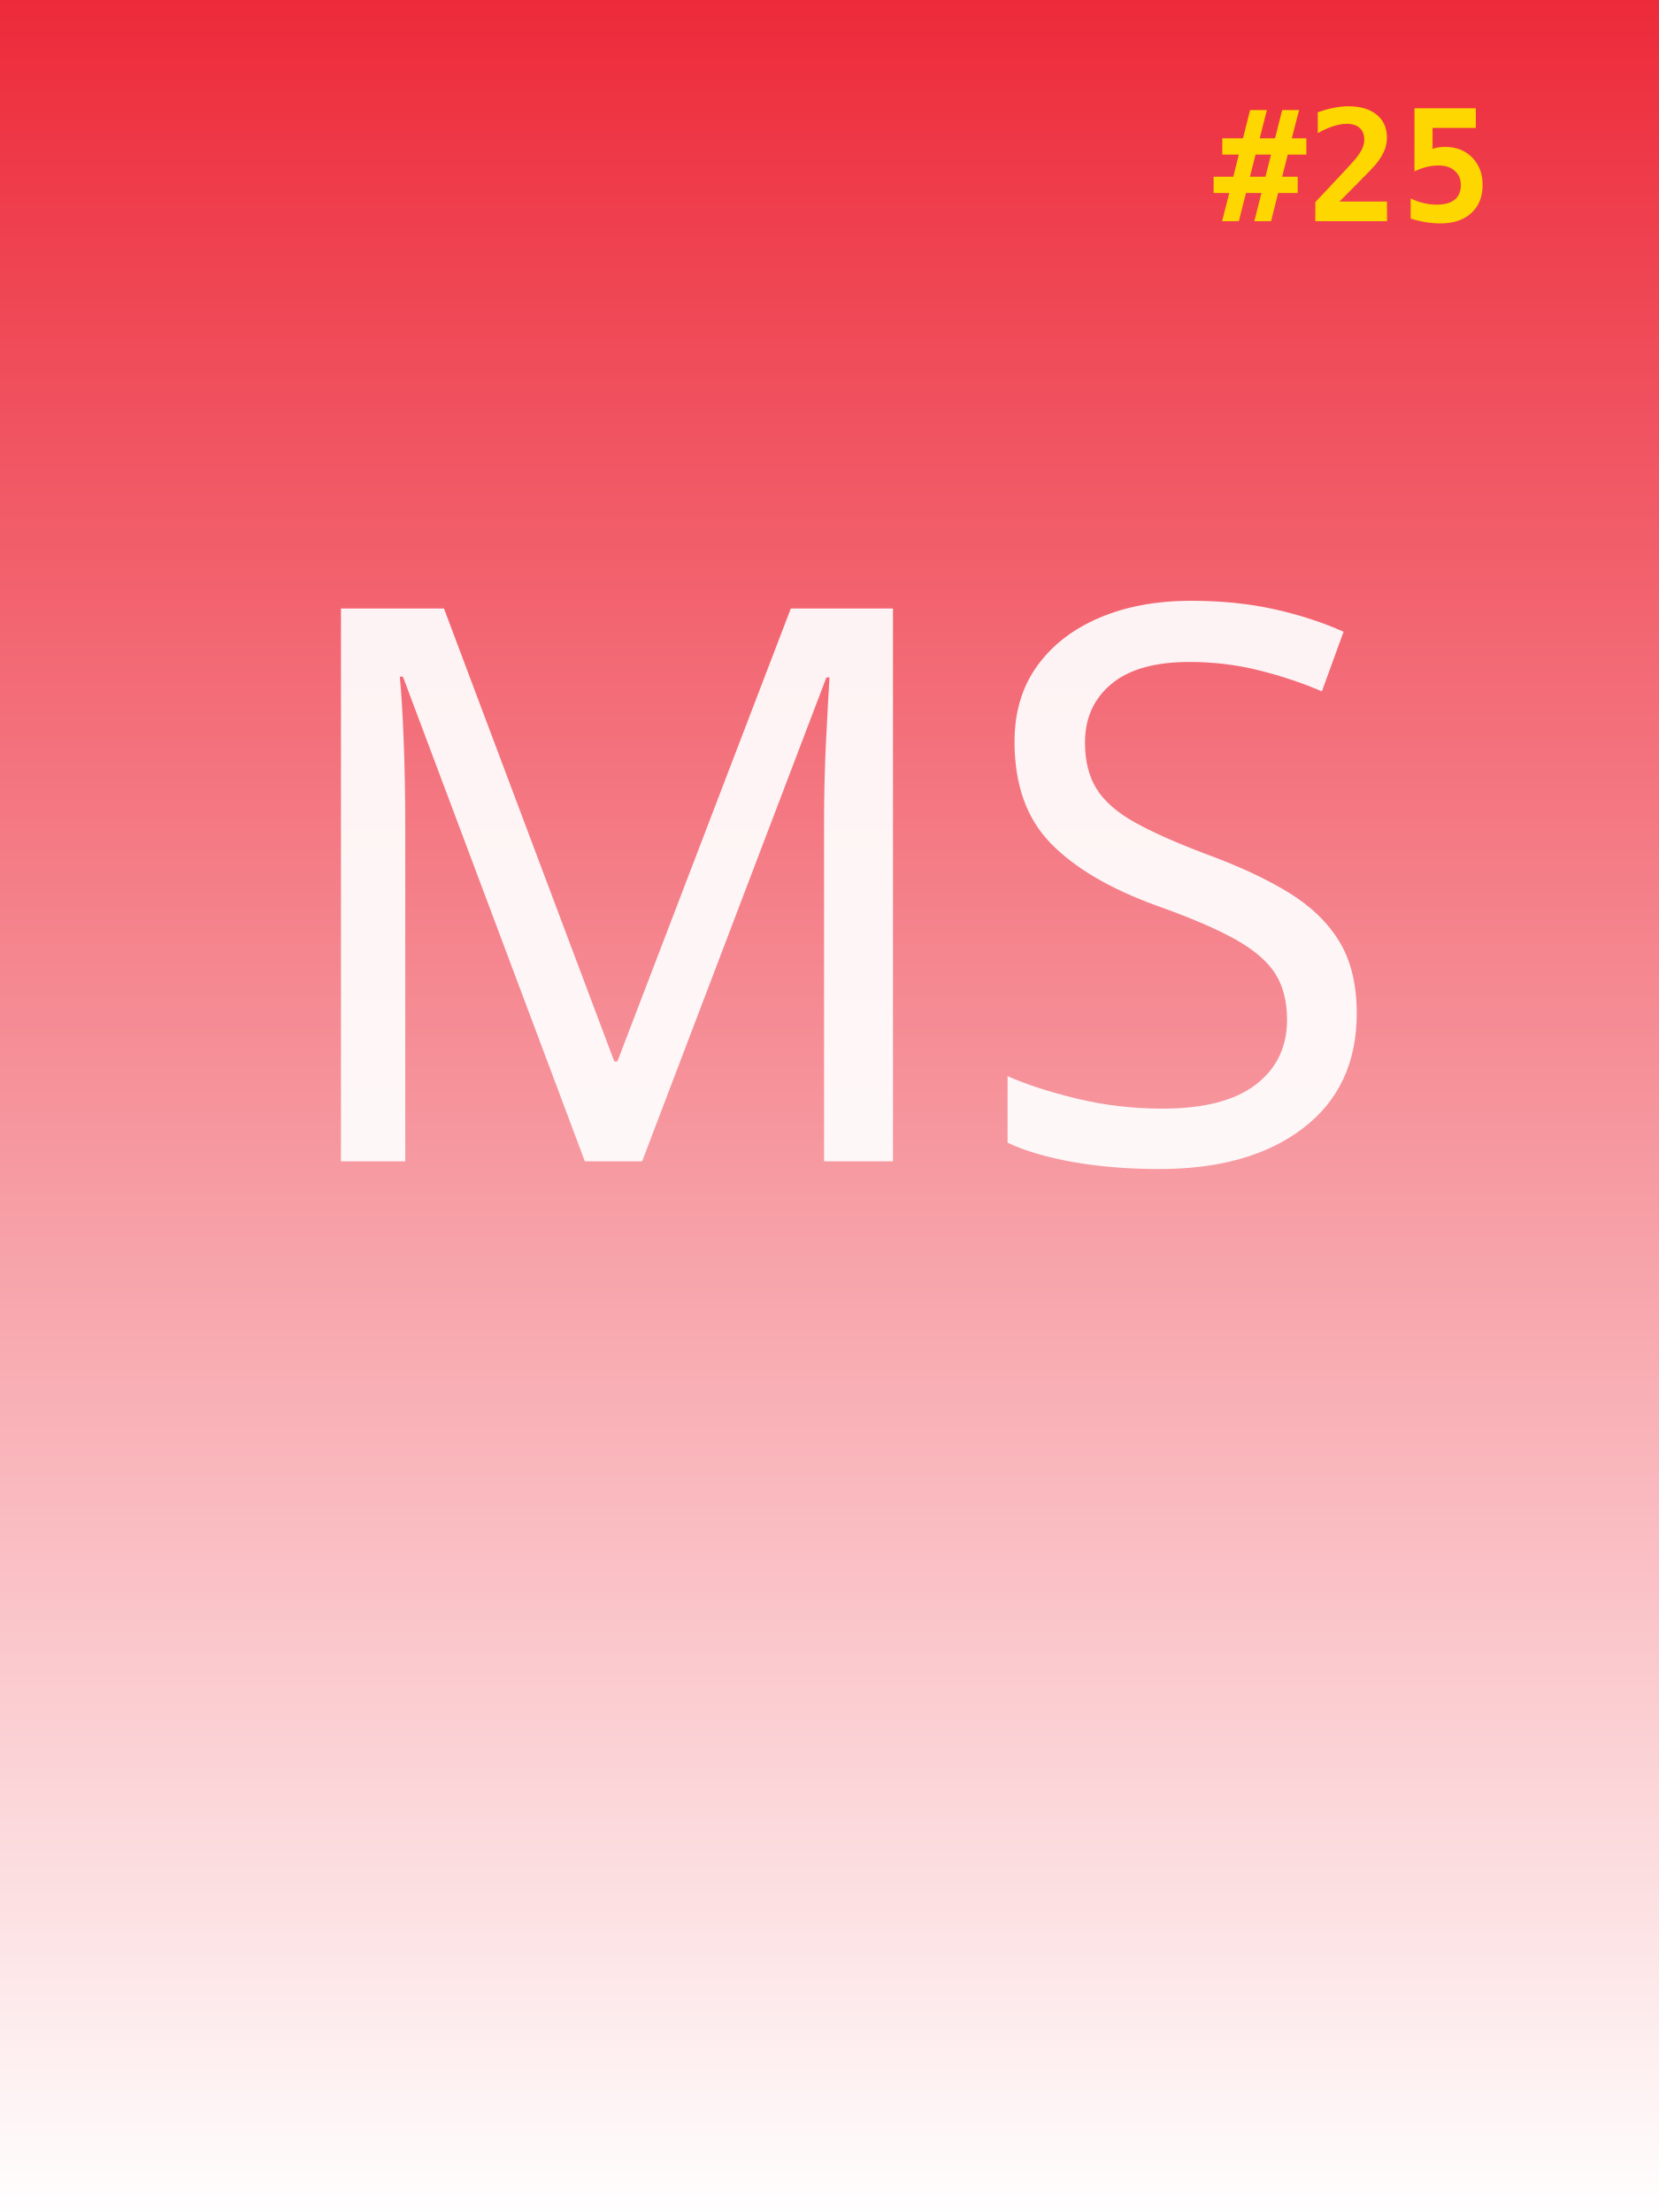
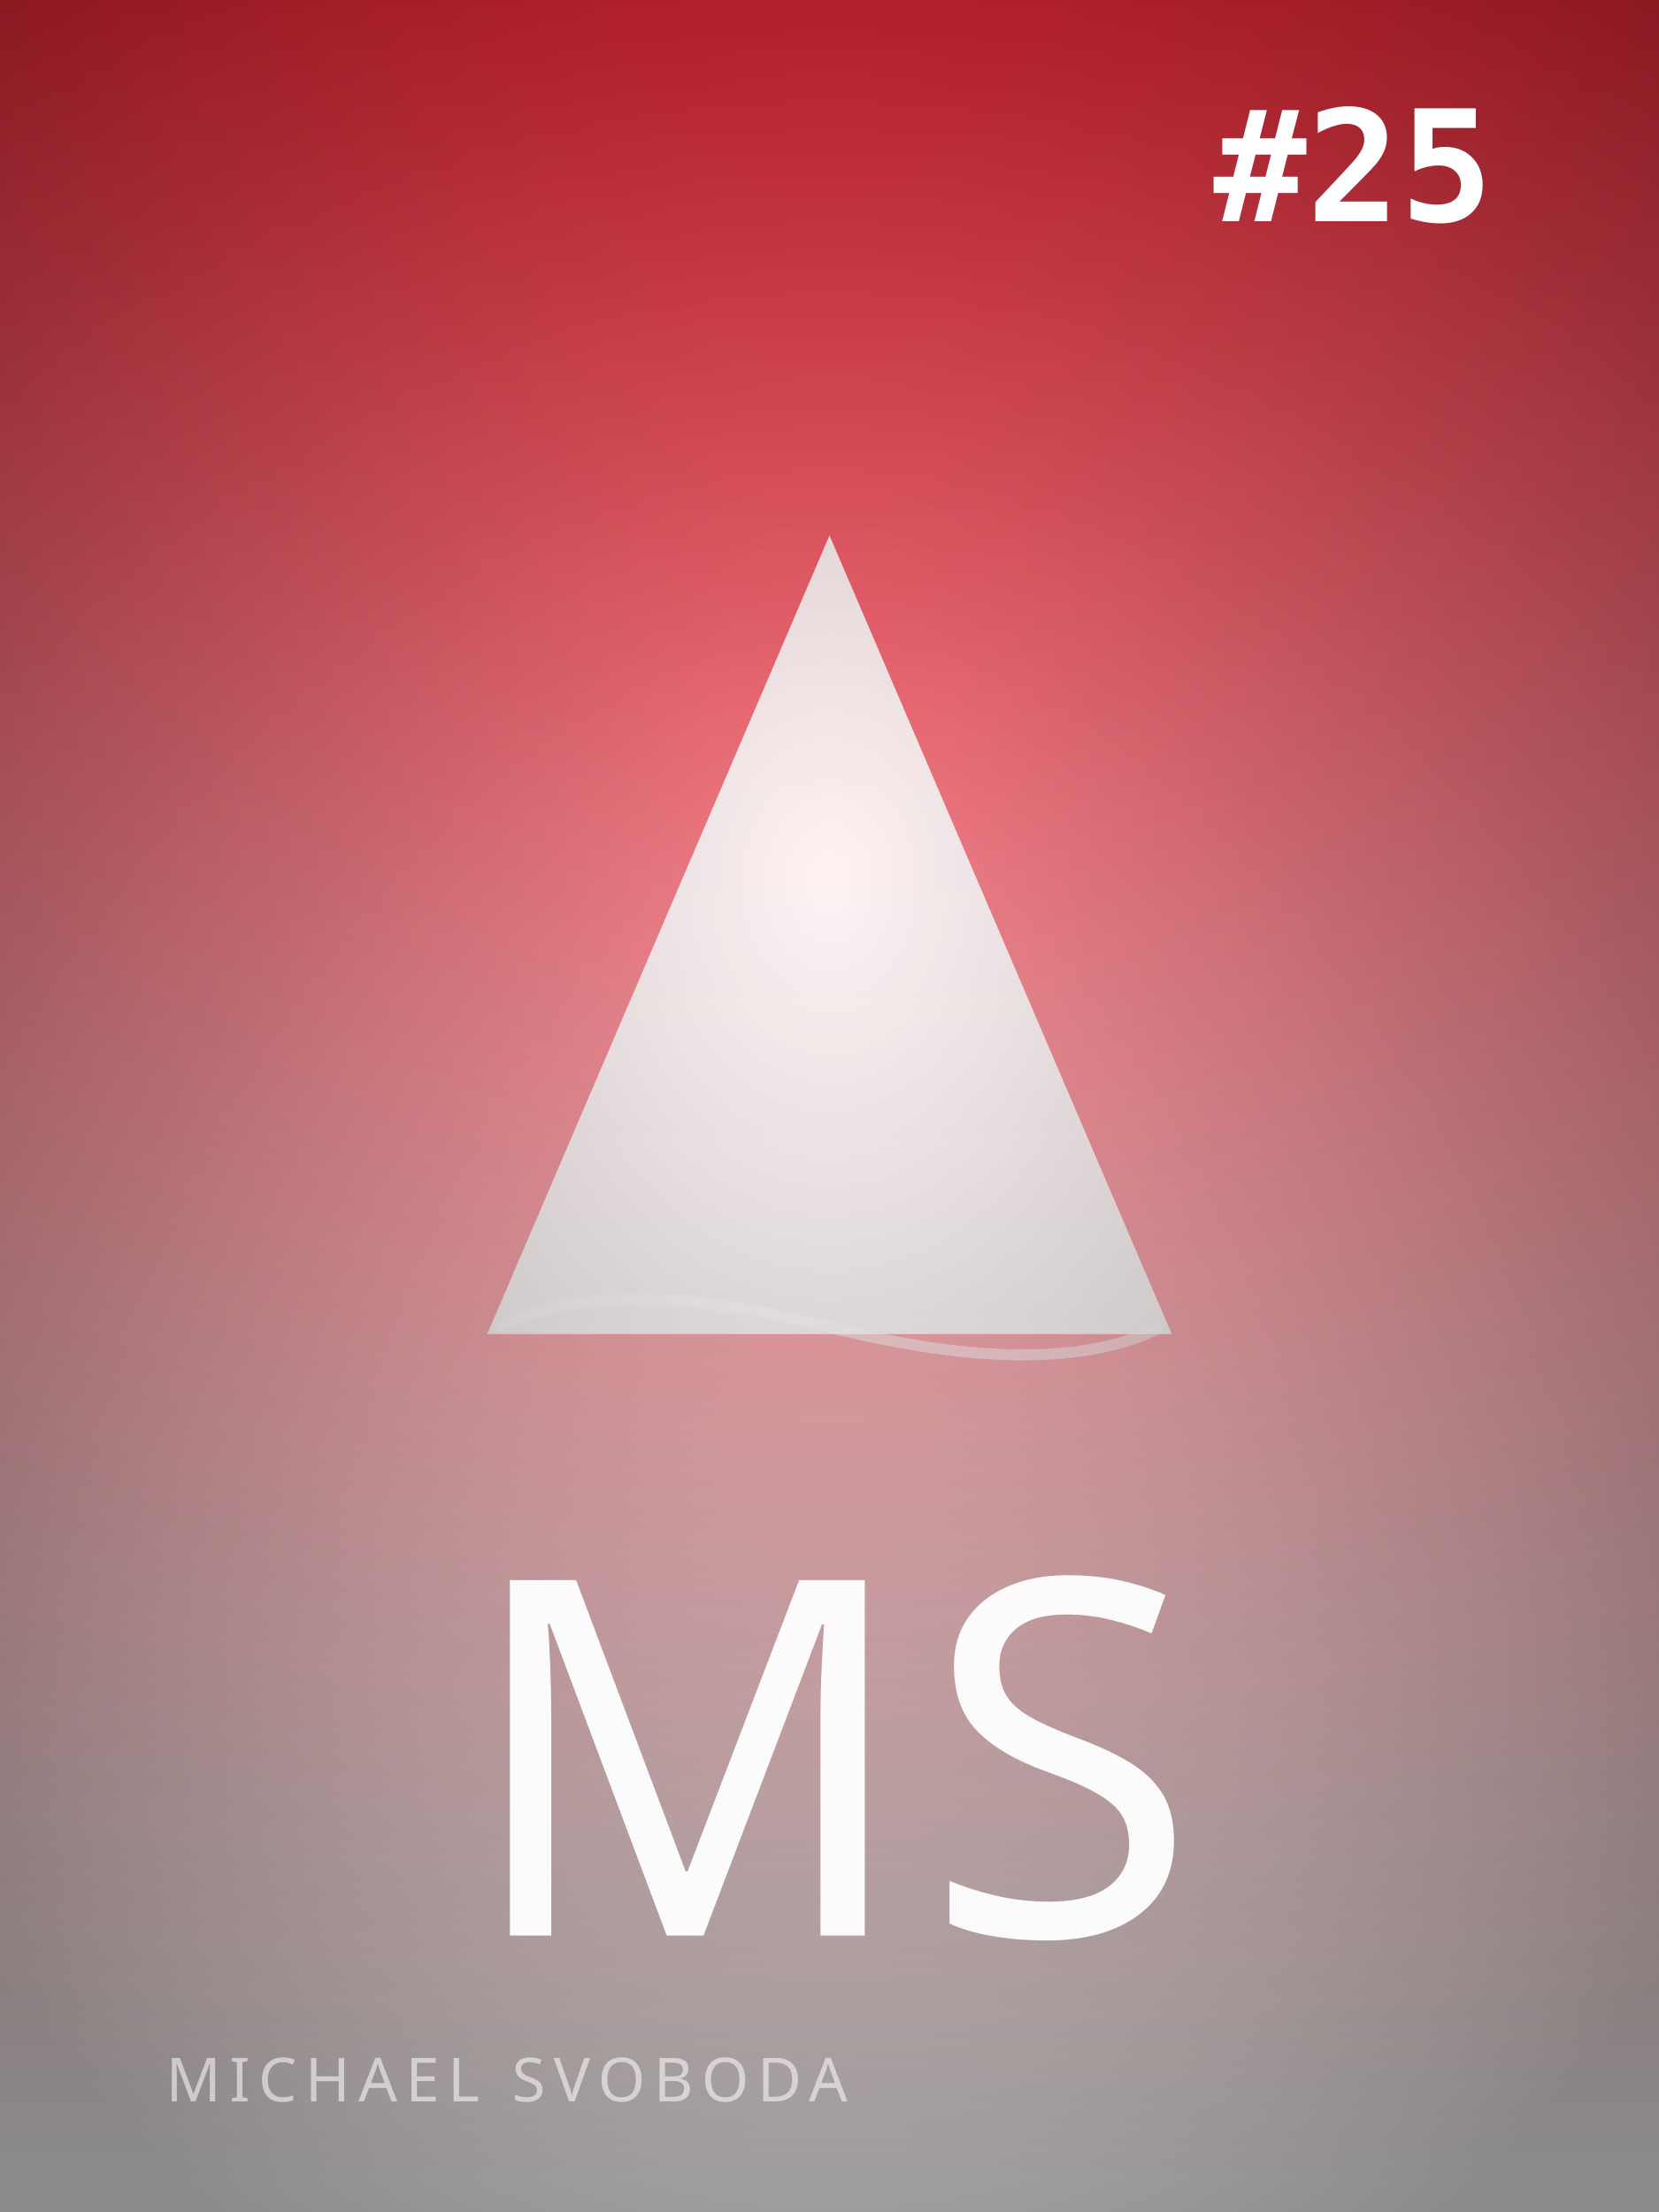
<svg xmlns="http://www.w3.org/2000/svg" viewBox="0 0 600 800" role="img" aria-labelledby="t">
  <defs>
-     <linearGradient id="g" x1="0" y1="0" x2="0" y2="1">
+     <linearGradient id="bg" x1="0" y1="0" x2="0" y2="1">
      <stop offset="0%" stop-color="#ED2939" />
      <stop offset="100%" stop-color="#FFFFFF" />
    </linearGradient>
+     <radialGradient id="vignette" cx="0.5" cy="0.4" r="0.7">
+       <stop offset="0%" stop-color="transparent" />
+       <stop offset="100%" stop-color="rgba(0,0,0,0.45)" />
+     </radialGradient>
  </defs>
-   <rect width="600" height="800" fill="url(#g)" />
-   <text x="300" y="420" text-anchor="middle" font-family="Anton, Impact, sans-serif" font-size="280" fill="#fff" opacity="0.92">MS</text>
-   <text x="540" y="80" text-anchor="end" font-family="JetBrains Mono, monospace" font-size="56" fill="#FFD700" font-weight="700">#25</text>
+   <rect width="600" height="800" fill="url(#bg)" />
+   <path d="M180 480 L300 200 L420 480 Z" fill="#FFFFFF" opacity="0.9" stroke="#fff" stroke-width="5" />
+   <path d="M180 480 Q220 460 300 480 T420 480" fill="none" stroke="#fff" stroke-width="4" opacity="0.5" />
+   <rect width="600" height="800" fill="url(#vignette)" />
+   <text x="300" y="700" text-anchor="middle" font-family="Anton, Impact, sans-serif" font-size="180" fill="#fff" opacity="0.96" letter-spacing="4">MS</text>
+   <text x="540" y="80" text-anchor="end" font-family="JetBrains Mono, monospace" font-size="56" fill="#FFFFFF" font-weight="700">#25</text>
+   <text x="60" y="760" font-family="Anton, Impact, sans-serif" font-size="22" fill="#fff" opacity="0.55" letter-spacing="3">MICHAEL SVOBODA</text>
</svg>
